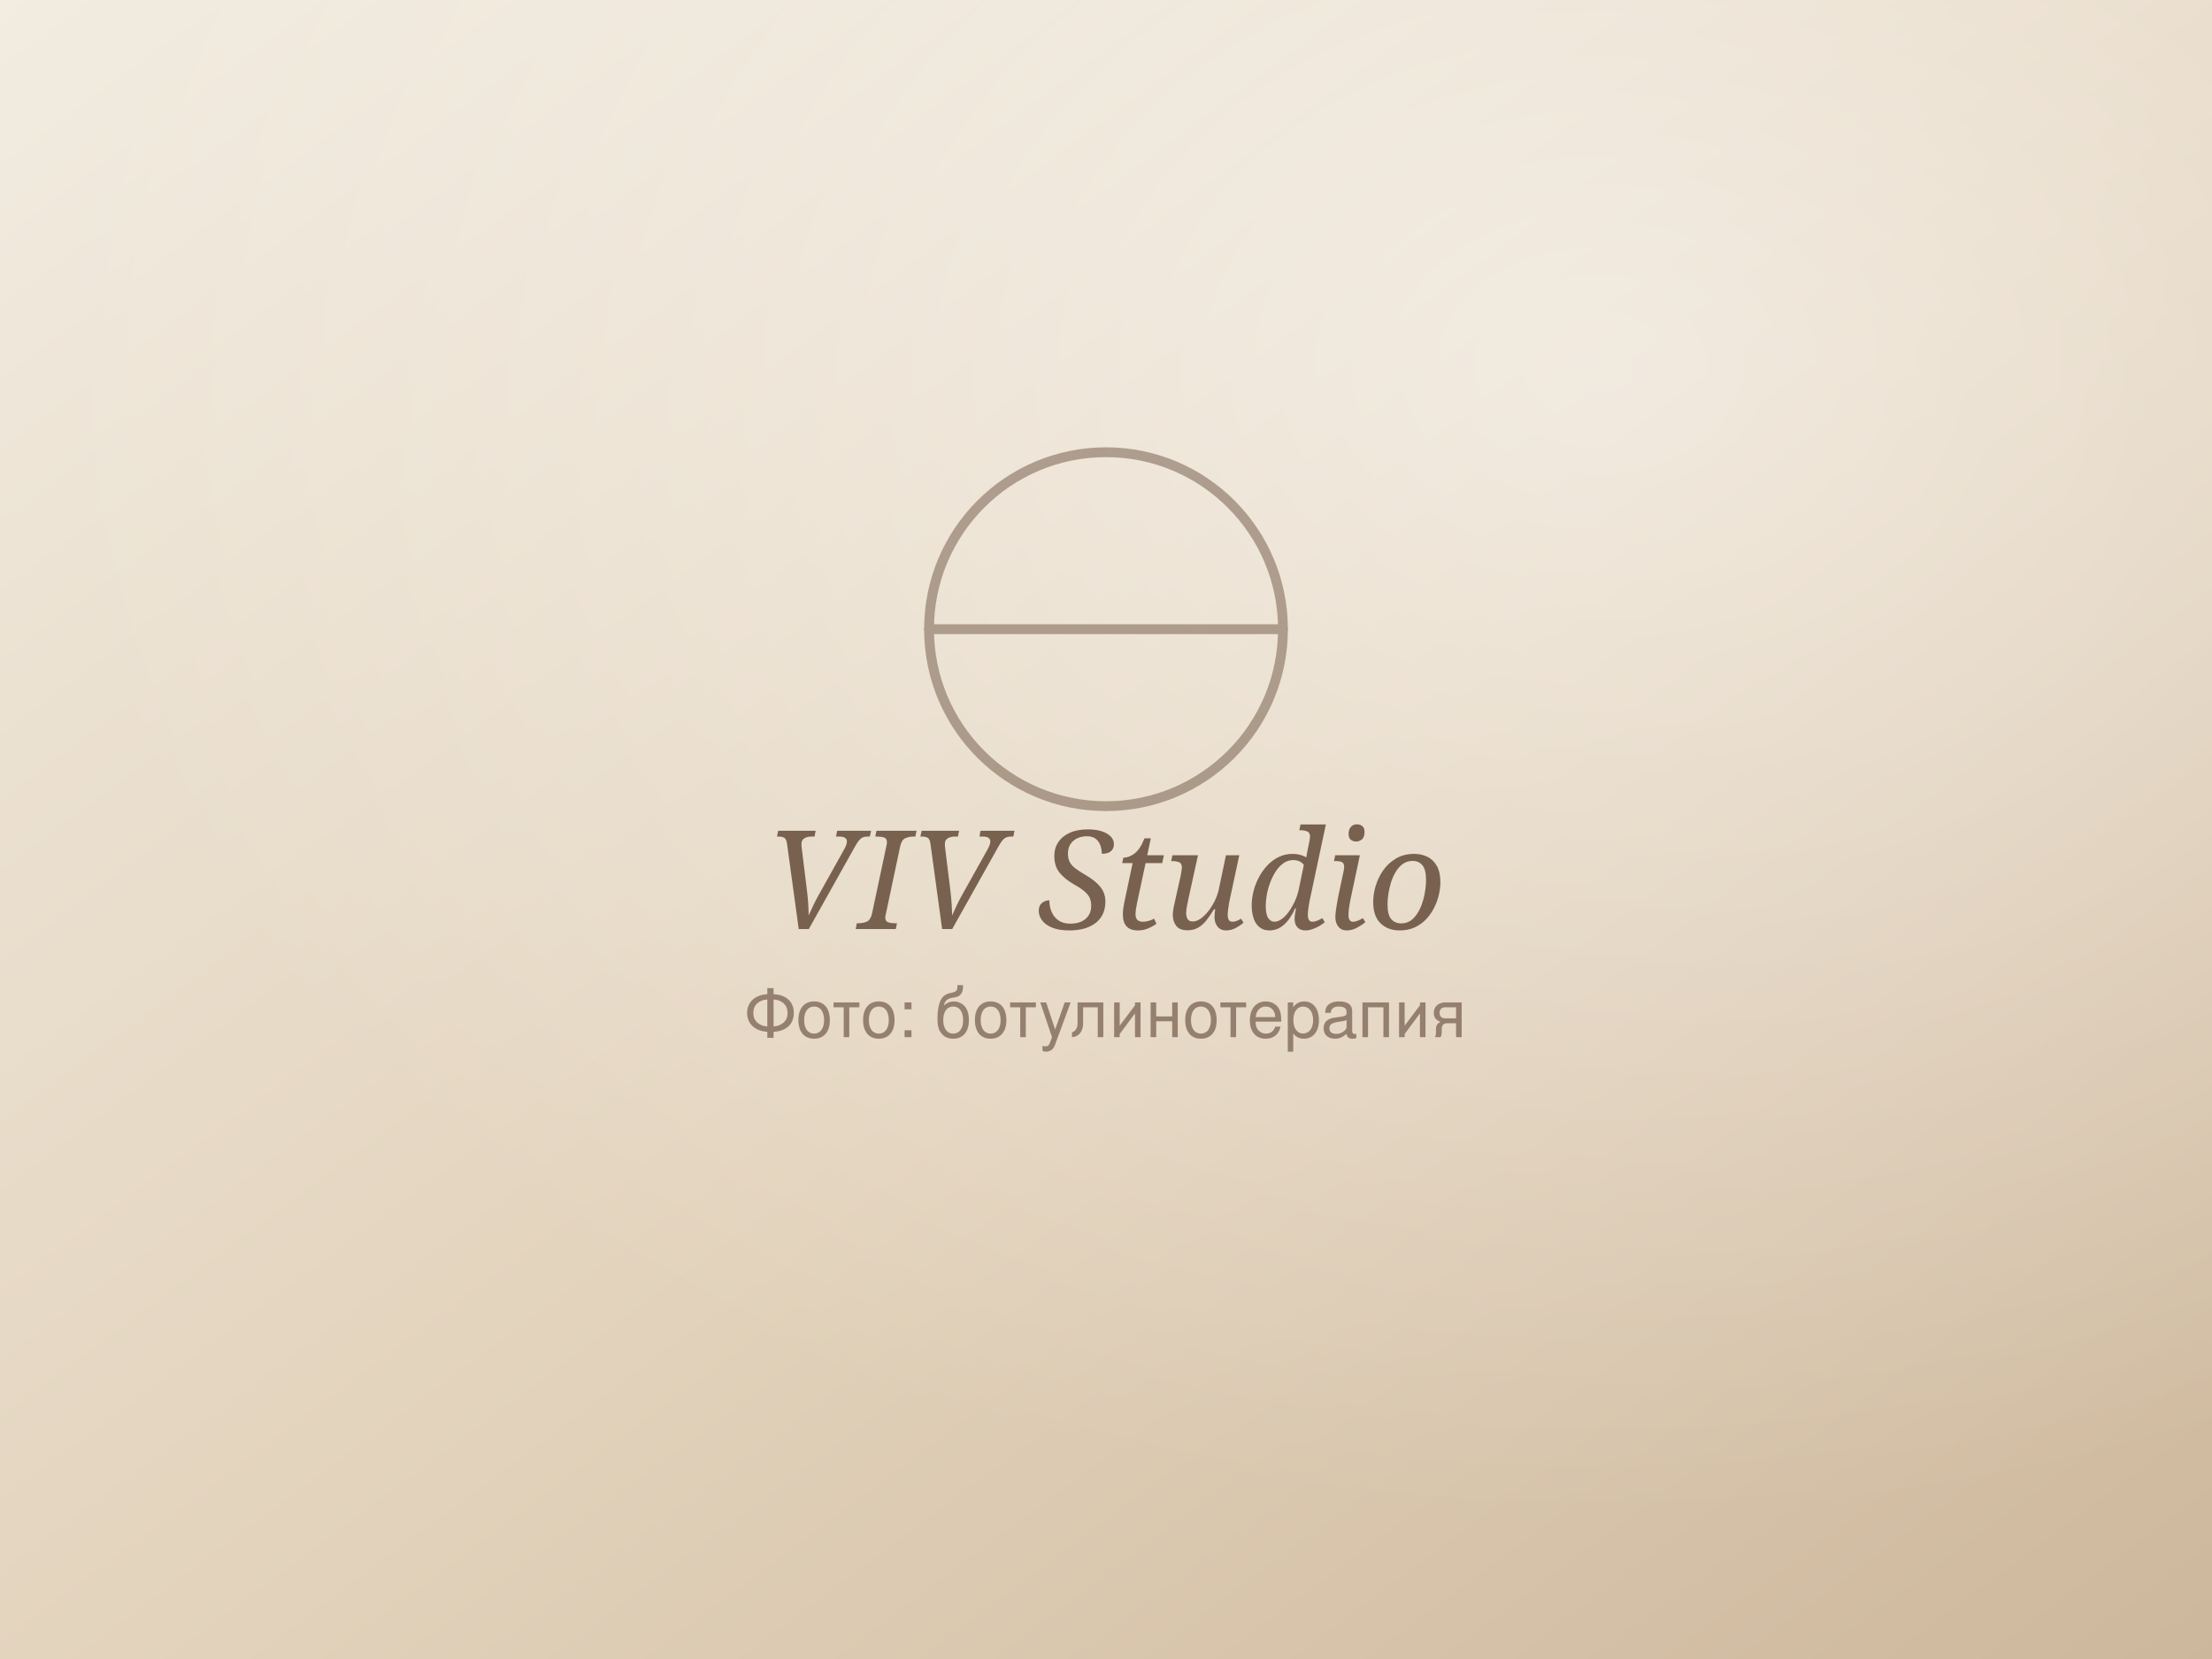
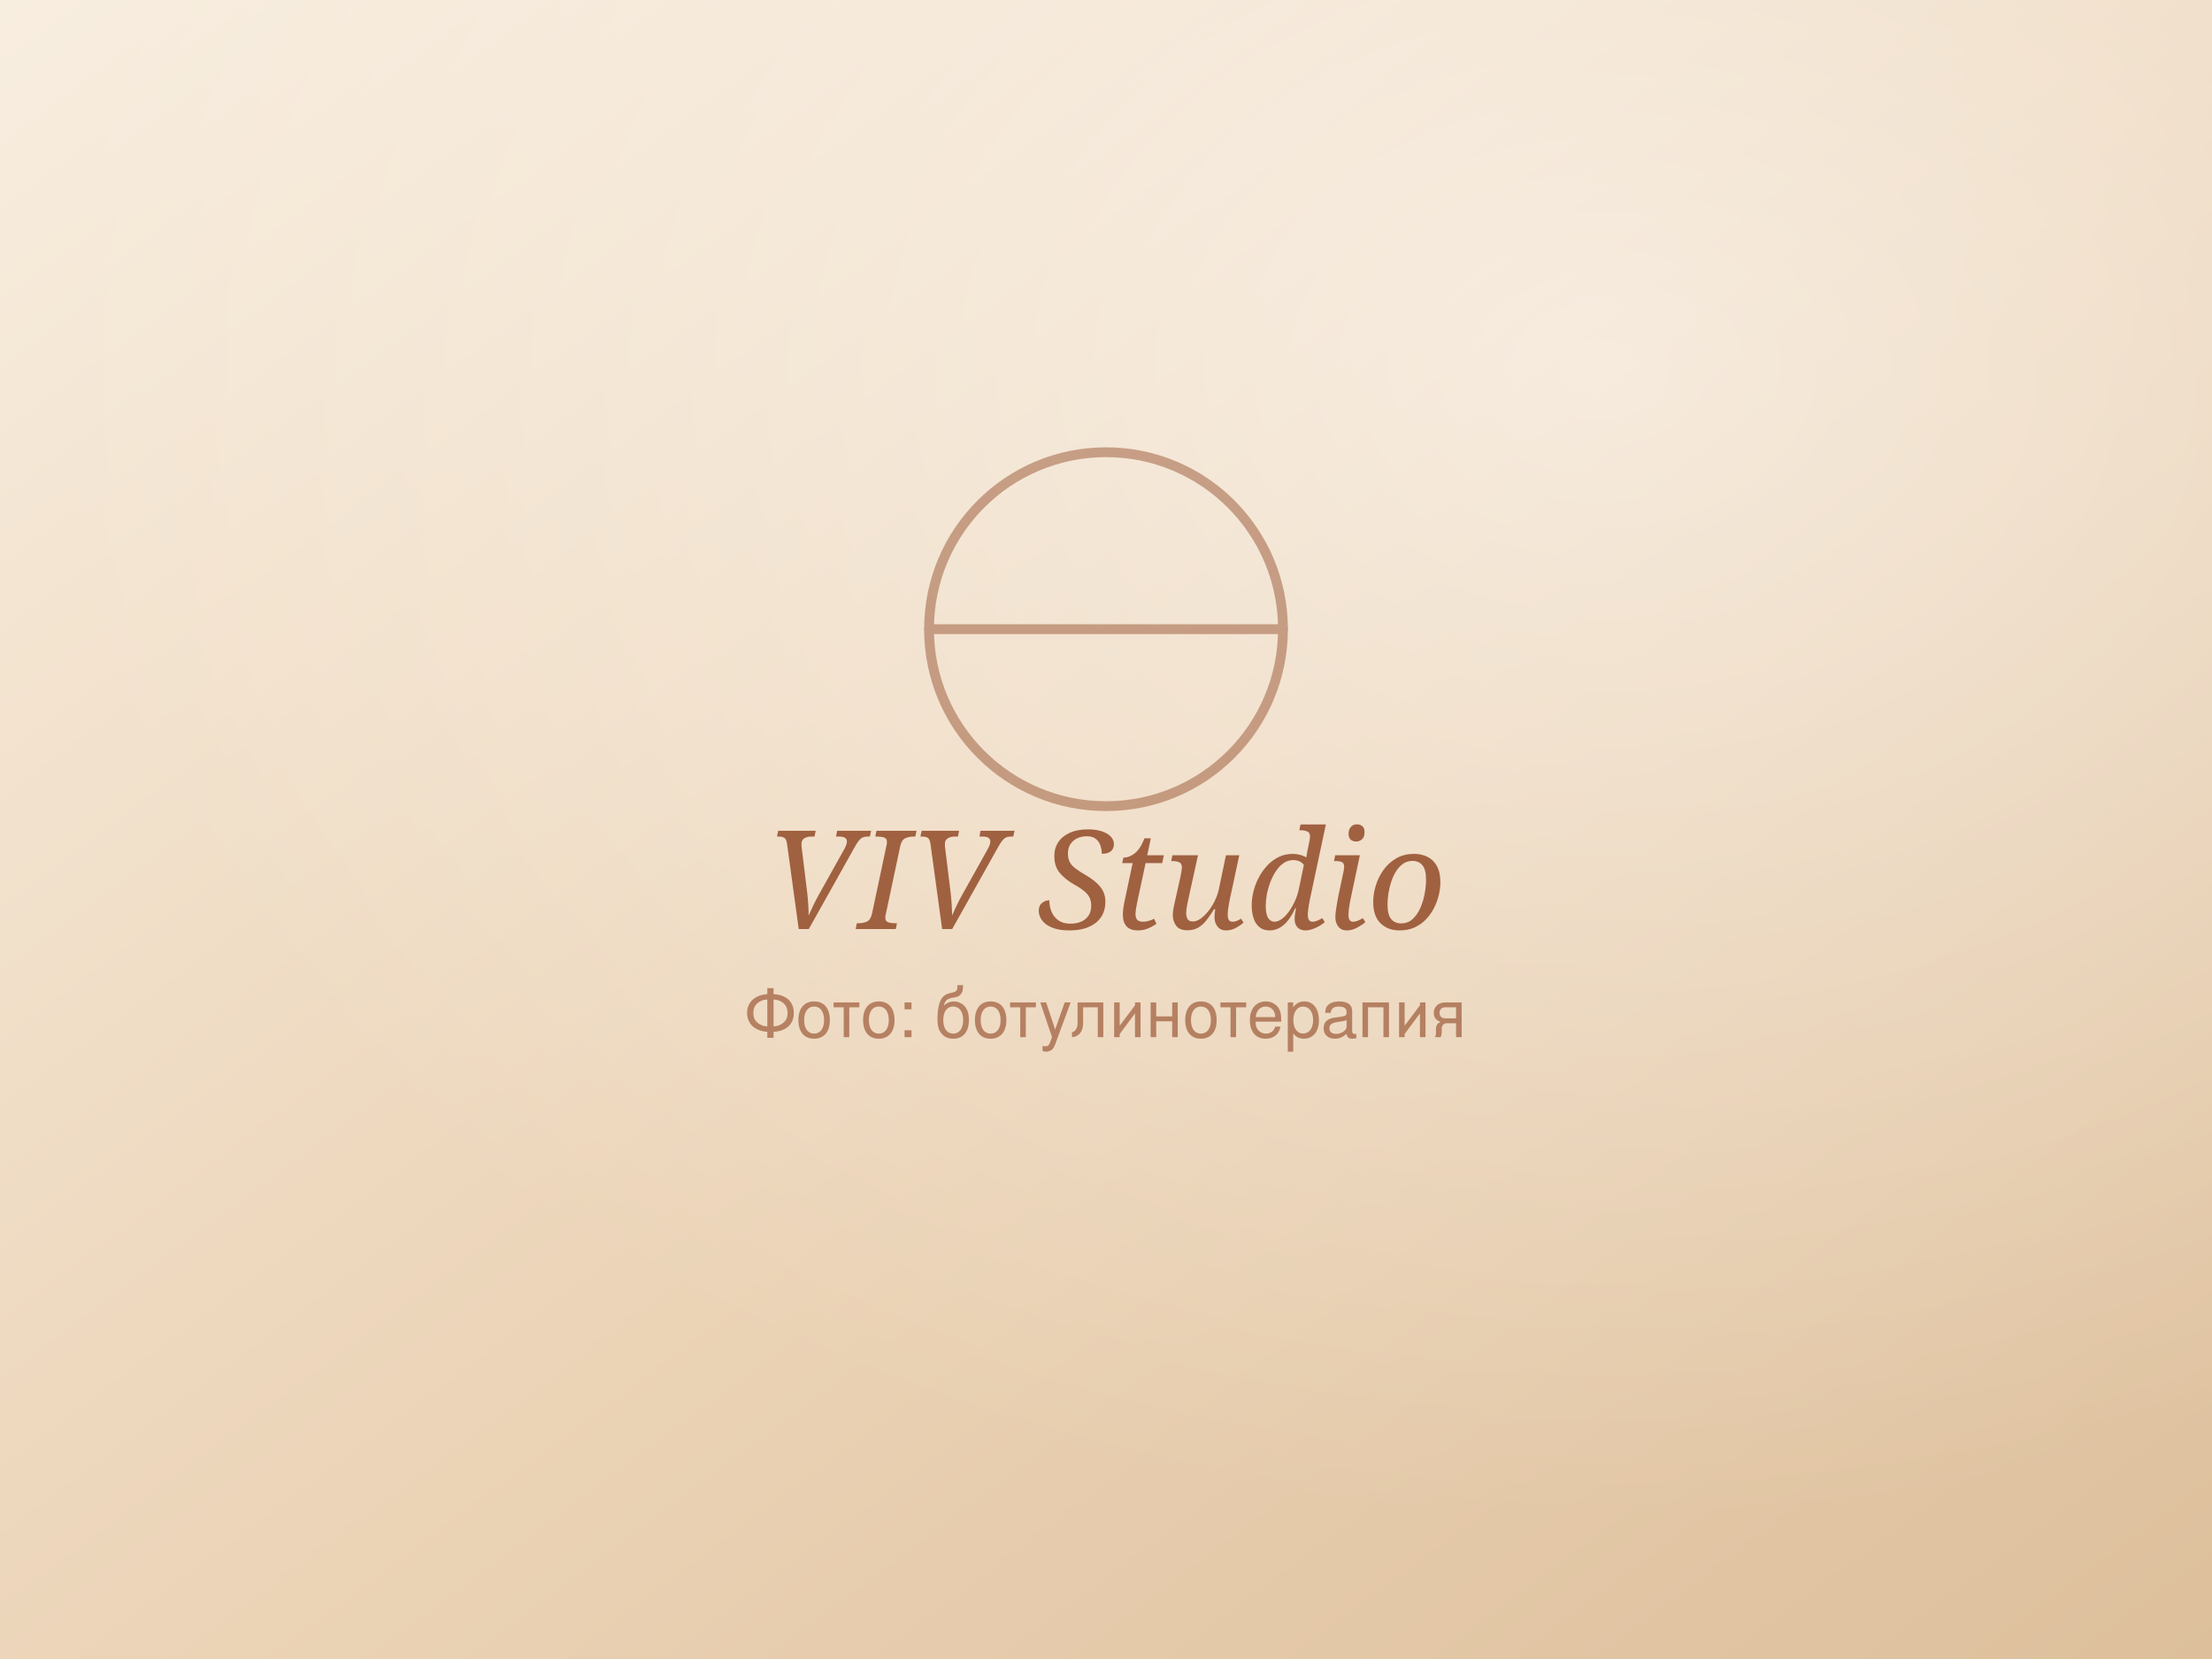
<svg xmlns="http://www.w3.org/2000/svg" viewBox="0 0 900 675" width="900" height="675" role="img">
  <defs>
    <linearGradient id="g" x1="0" y1="0" x2="1" y2="1">
-       <stop offset="0" stop-color="#F2ECE1" />
-       <stop offset=".55" stop-color="#E2D2BB" />
-       <stop offset="1" stop-color="#CDB79C" />
+       <stop offset="0" stop-color="#F8EEE0" />
+       <stop offset=".55" stop-color="#EBD3B6" />
+       <stop offset="1" stop-color="#DDBF9B" />
    </linearGradient>
    <radialGradient id="s" cx=".72" cy=".22" r=".7">
      <stop offset="0" stop-color="#FFFFFF" stop-opacity=".5" />
      <stop offset="1" stop-color="#FFFFFF" stop-opacity="0" />
    </radialGradient>
  </defs>
  <rect width="900" height="675" fill="url(#g)" />
  <rect width="900" height="675" fill="url(#s)" />
-   <g opacity=".45" fill="none" stroke="#5F4533" stroke-width="4.0">
+   <g opacity=".45" fill="none" stroke="#8F4522" stroke-width="4.0">
    <circle cx="450.0" cy="256" r="72" />
    <path d="M378 256 l144 0" stroke-linecap="round" />
  </g>
-   <text x="50%" y="378" text-anchor="middle" font-family="Georgia,serif" font-style="italic" font-size="56" fill="#5F4533" opacity=".82">VIV Studio</text>
-   <text x="50%" y="422" text-anchor="middle" font-family="Helvetica,Arial,sans-serif" font-size="27" fill="#5F4533" opacity=".6">Фото: ботулинотерапия</text>
+   <text x="50%" y="378" text-anchor="middle" font-family="Georgia,serif" font-style="italic" font-size="56" fill="#8F4522" opacity=".82">VIV Studio</text>
+   <text x="50%" y="422" text-anchor="middle" font-family="Helvetica,Arial,sans-serif" font-size="27" fill="#8F4522" opacity=".6">Фото: ботулинотерапия</text>
</svg>
